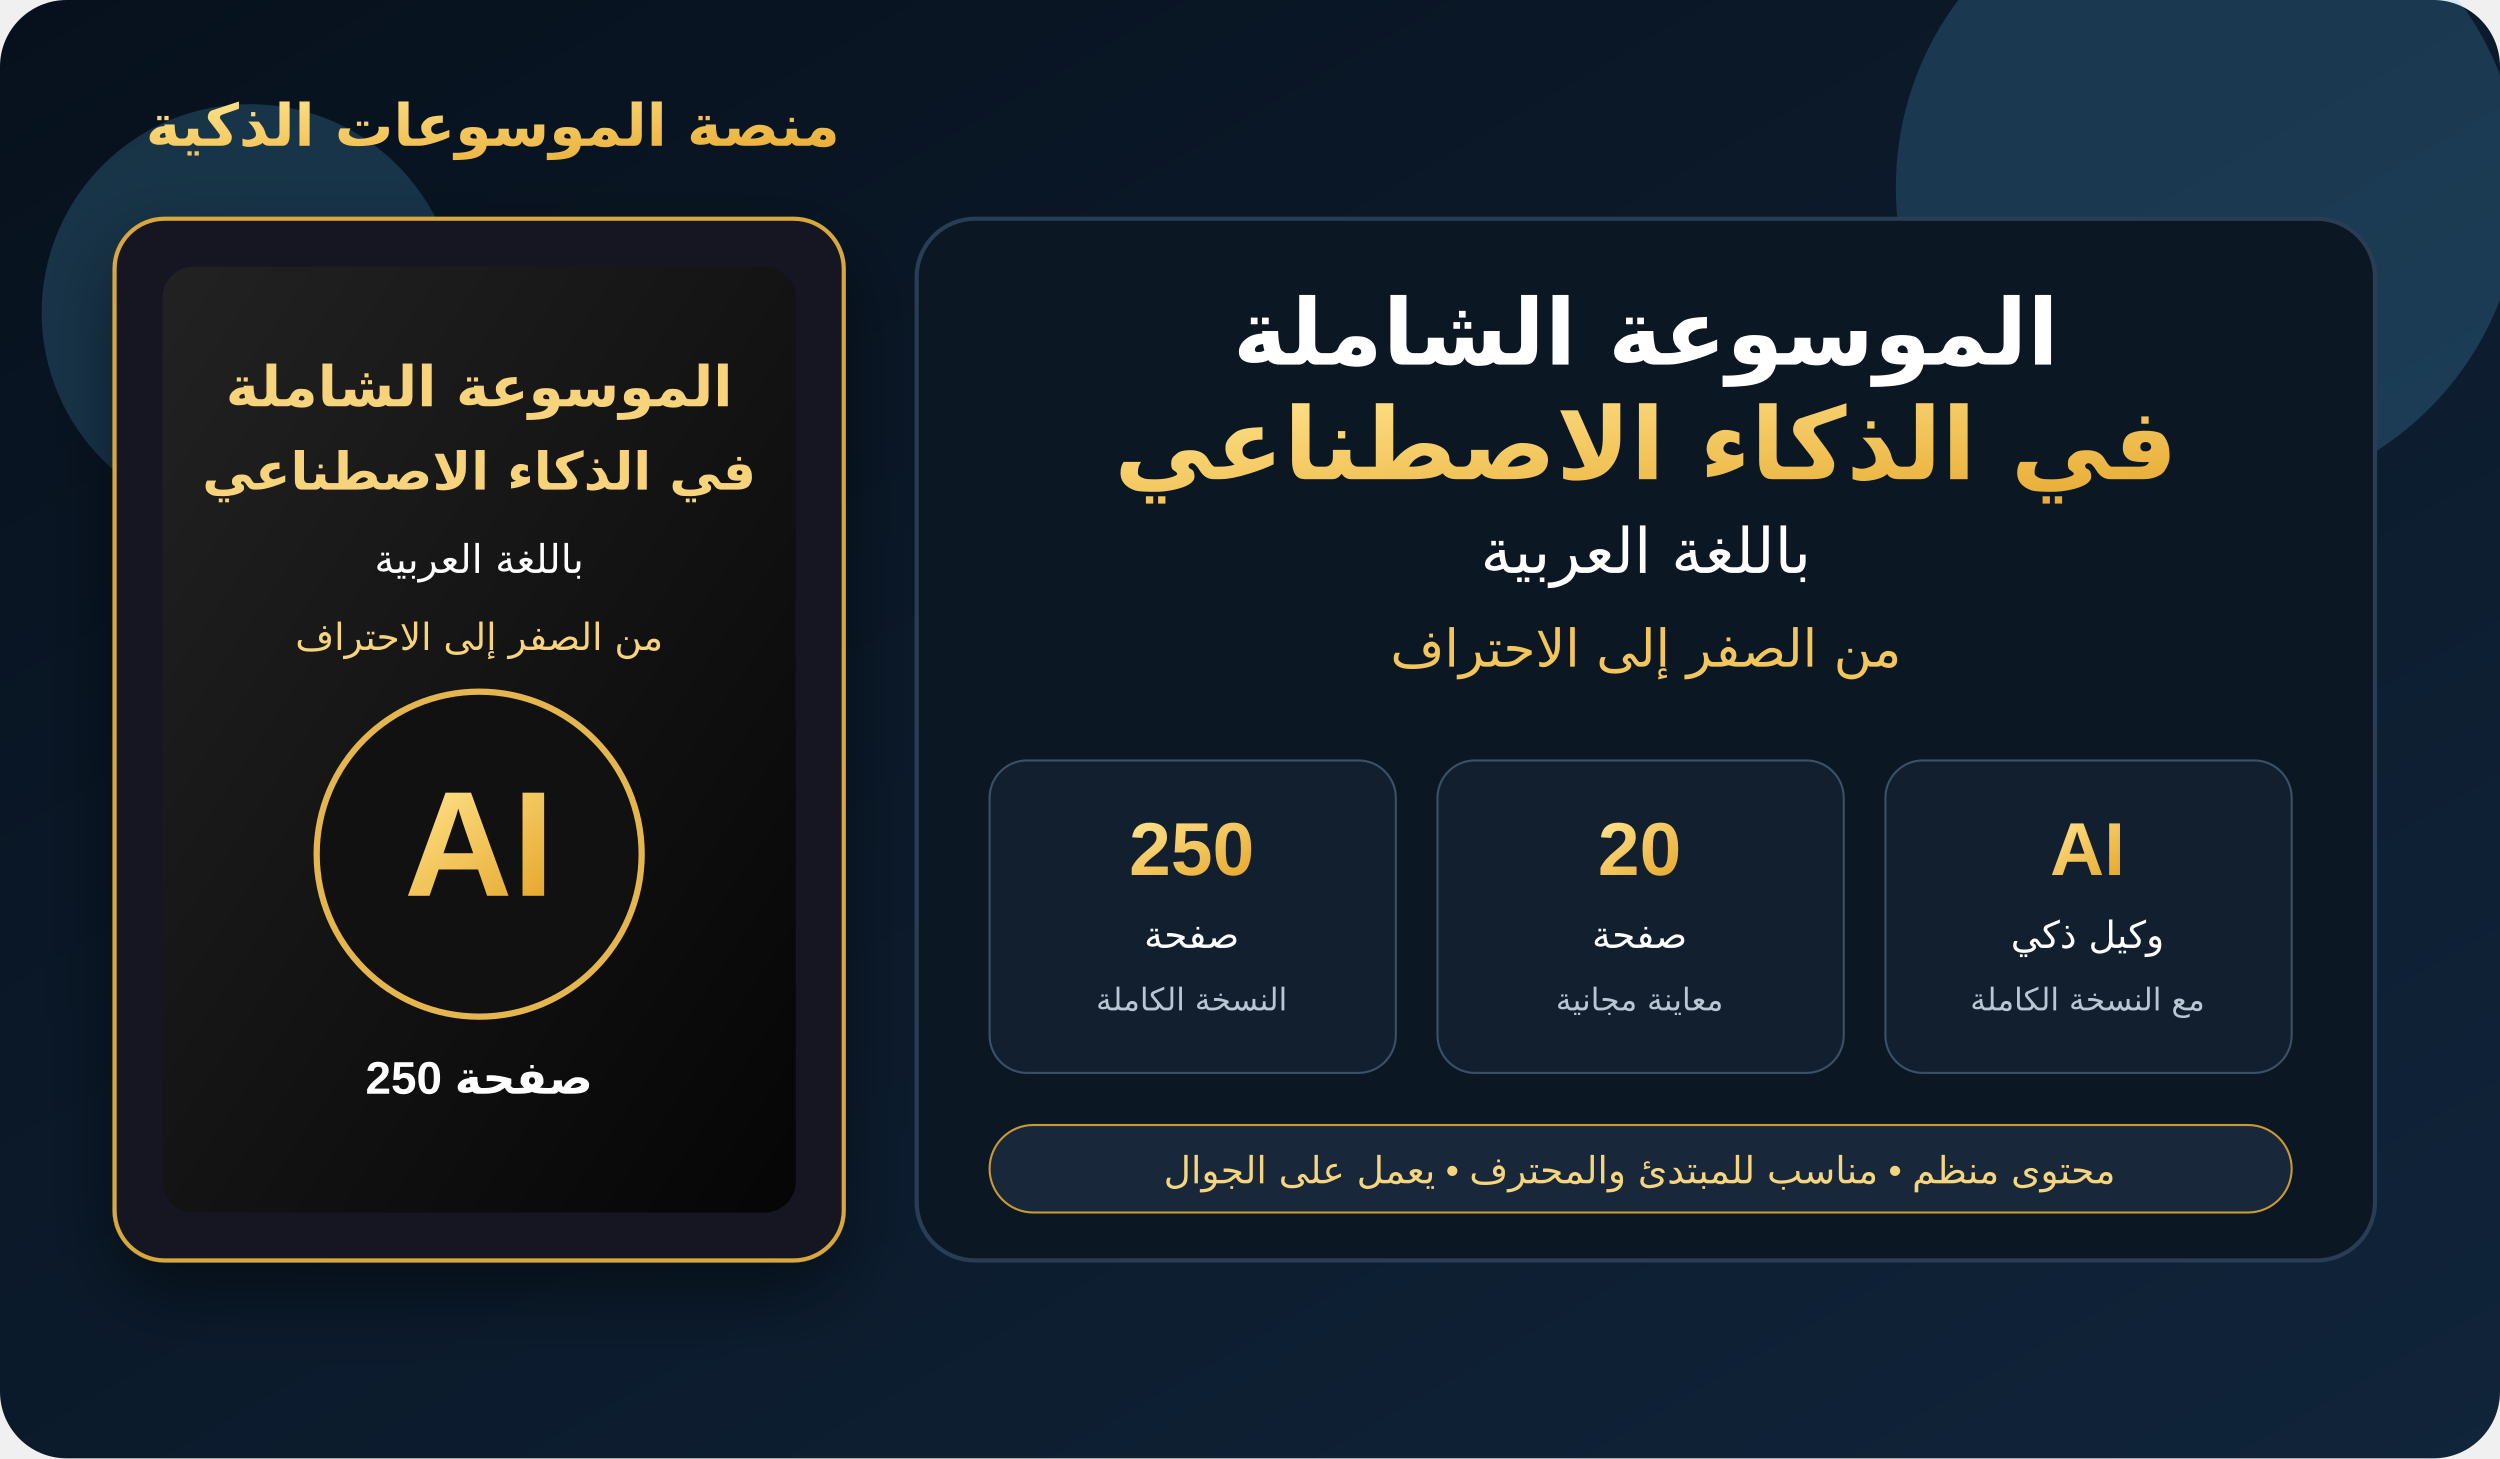
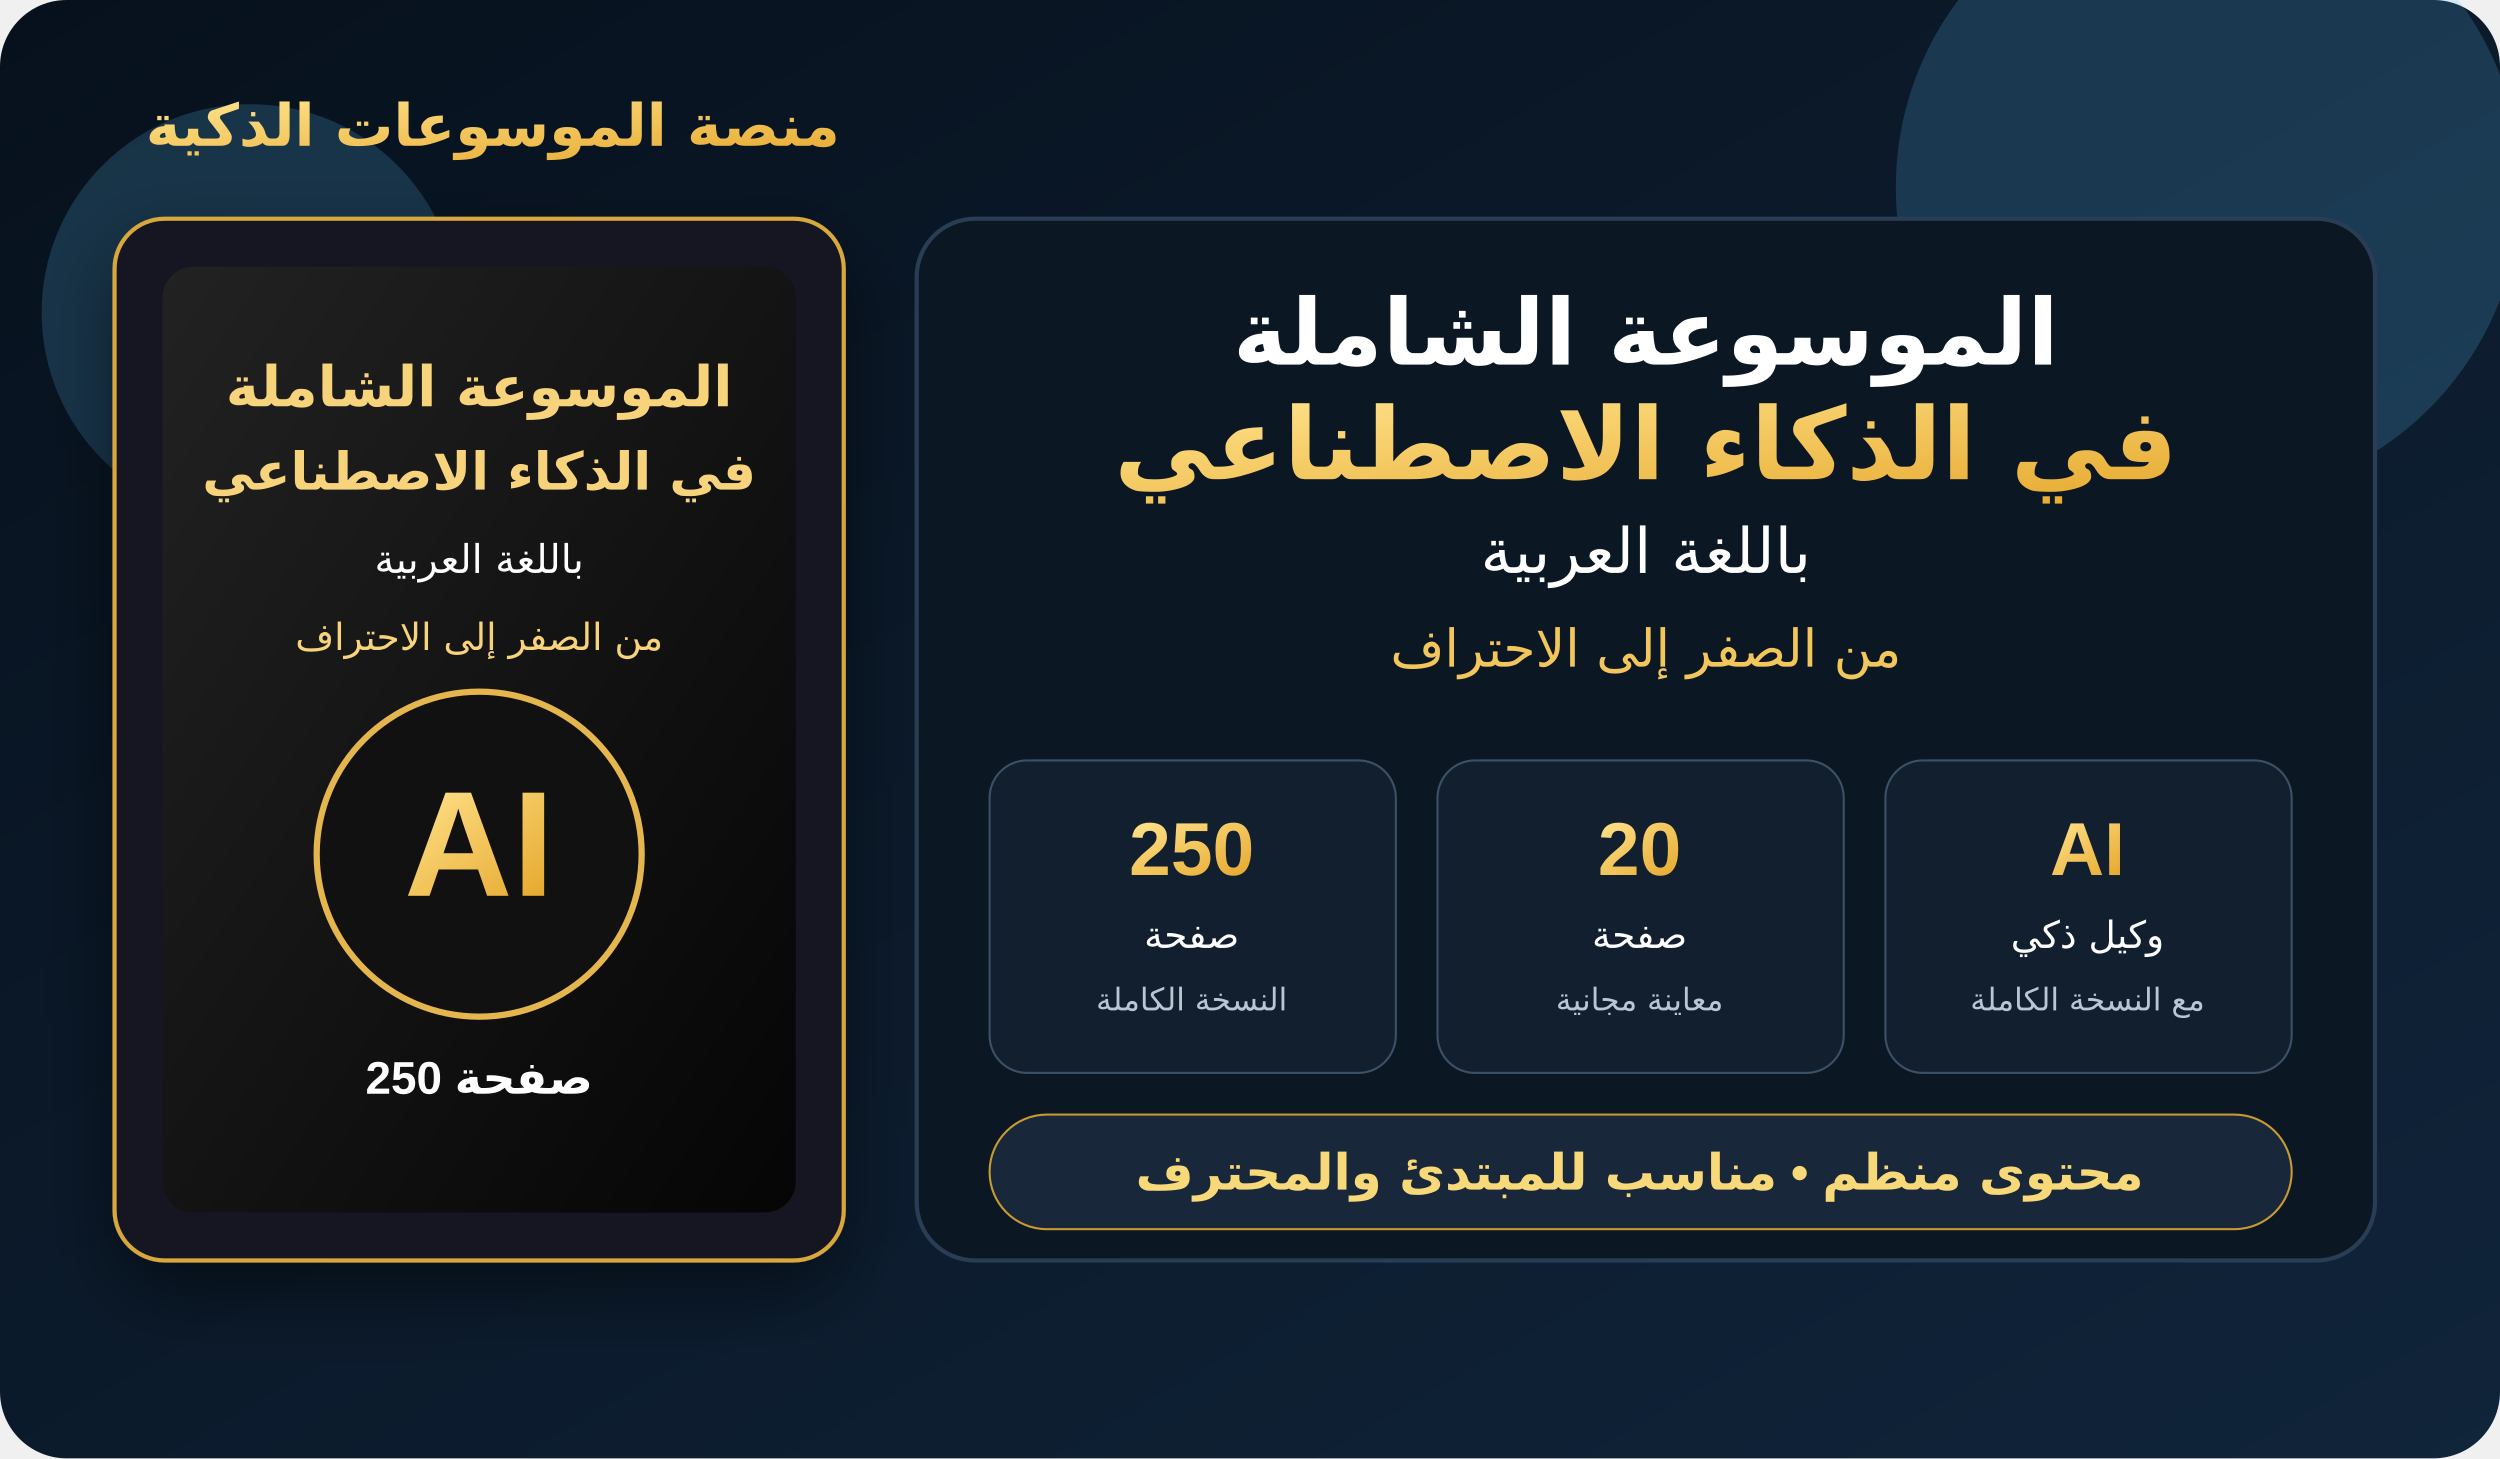
<svg xmlns="http://www.w3.org/2000/svg" width="1200" height="700" viewBox="0 0 1200 700" role="img" aria-labelledby="t d">
  <defs>
    <linearGradient id="bg" x1="0" y1="0" x2="1" y2="1">
      <stop offset="0" stop-color="#07111d" />
      <stop offset="1" stop-color="#10243a" />
    </linearGradient>
    <linearGradient id="gold" x1="0" y1="0" x2="1" y2="1">
      <stop offset="0" stop-color="#ffe28a" />
      <stop offset="1" stop-color="#e6a92f" />
    </linearGradient>
    <linearGradient id="book" x1="0" y1="0" x2="1" y2="1">
      <stop offset="0" stop-color="#222" />
      <stop offset="1" stop-color="#050505" />
    </linearGradient>
    <filter id="shadow">
      <feDropShadow dx="0" dy="16" stdDeviation="18" flood-opacity=".45" />
    </filter>
  </defs>
  <rect width="1200" height="700" rx="32" fill="url(#bg)" />
  <g opacity=".18" fill="#5cc8ff">
    <circle cx="120" cy="150" r="100" />
    <circle cx="1060" cy="90" r="150" />
  </g>
  <text x="70" y="70" fill="url(#gold)" font-family="Arial,sans-serif" font-size="28" font-weight="700">منصة الموسوعات الذكية</text>
  <rect x="55" y="105" width="350" height="500" rx="24" fill="#121821" stroke="#d9a83c" stroke-width="2" filter="url(#shadow)" />
  <rect x="78" y="128" width="304" height="454" rx="15" fill="url(#book)" />
  <text x="230" y="195" text-anchor="middle" fill="#f7d37b" font-family="Arial,sans-serif" font-size="27" font-weight="700">الموسوعة الشاملة</text>
  <text x="230" y="235" text-anchor="middle" fill="#f7d37b" font-family="Arial,sans-serif" font-size="25" font-weight="700">في الذكاء الاصطناعي</text>
  <text x="230" y="275" text-anchor="middle" fill="#fff" font-family="Arial,sans-serif" font-size="19">باللغة العربية</text>
  <text x="230" y="312" text-anchor="middle" fill="#f7d37b" font-family="Arial,sans-serif" font-size="18">من الصفر إلى الاحتراف</text>
  <circle cx="230" cy="410" r="78" fill="#111" stroke="#e6b64e" stroke-width="3" />
  <text x="230" y="430" text-anchor="middle" fill="url(#gold)" font-family="Arial,sans-serif" font-size="72" font-weight="700">AI</text>
  <text x="230" y="525" text-anchor="middle" fill="#fff" font-family="Arial,sans-serif" font-size="22" font-weight="700">250 صفحة</text>
  <rect x="440" y="105" width="700" height="500" rx="28" fill="#0c1724" stroke="#293d54" stroke-width="2" />
  <text x="790" y="175" text-anchor="middle" fill="#fff" font-family="Arial,sans-serif" font-size="44" font-weight="700">الموسوعة الشاملة</text>
  <text x="790" y="230" text-anchor="middle" fill="url(#gold)" font-family="Arial,sans-serif" font-size="48" font-weight="700">في الذكاء الاصطناعي</text>
  <text x="790" y="275" text-anchor="middle" fill="#fff" font-family="Arial,sans-serif" font-size="30">باللغة العربية</text>
  <text x="790" y="320" text-anchor="middle" fill="#f3c65c" font-family="Arial,sans-serif" font-size="25">من الصفر إلى الاحتراف</text>
  <g transform="translate(475 365)">
    <rect width="195" height="150" rx="18" fill="#121f2e" stroke="#3b5168" />
    <text x="97" y="55" text-anchor="middle" fill="url(#gold)" font-family="Arial,sans-serif" font-size="36" font-weight="700">250</text>
    <text x="97" y="90" text-anchor="middle" fill="#fff" font-family="Arial,sans-serif" font-size="18">صفحة</text>
    <text x="97" y="120" text-anchor="middle" fill="#b9c6d3" font-family="Arial,sans-serif" font-size="15">النسخة الكاملة</text>
  </g>
  <g transform="translate(690 365)">
    <rect width="195" height="150" rx="18" fill="#121f2e" stroke="#3b5168" />
    <text x="97" y="55" text-anchor="middle" fill="url(#gold)" font-family="Arial,sans-serif" font-size="36" font-weight="700">20</text>
    <text x="97" y="90" text-anchor="middle" fill="#fff" font-family="Arial,sans-serif" font-size="18">صفحة</text>
    <text x="97" y="120" text-anchor="middle" fill="#b9c6d3" font-family="Arial,sans-serif" font-size="15">معاينة مجانية</text>
  </g>
  <g transform="translate(905 365)">
    <rect width="195" height="150" rx="18" fill="#121f2e" stroke="#3b5168" />
    <text x="97" y="55" text-anchor="middle" fill="url(#gold)" font-family="Arial,sans-serif" font-size="36" font-weight="700">AI</text>
    <text x="97" y="90" text-anchor="middle" fill="#fff" font-family="Arial,sans-serif" font-size="18">وكيل ذكي</text>
    <text x="97" y="120" text-anchor="middle" fill="#b9c6d3" font-family="Arial,sans-serif" font-size="15">مع النسخة الكاملة</text>
  </g>
-   <rect x="475" y="540" width="625" height="42" rx="21" fill="#18283a" stroke="#c99a34" />
-   <text x="787" y="568" text-anchor="middle" fill="#f5d67e" font-family="Arial,sans-serif" font-size="18">محتوى منظم • مناسب للمبتدئ والمحترف • يعمل على الجوال</text>
+   <rect x="475" y="535" width="625" height="55" rx="27.5" fill="#18283a" stroke="#c99a34" />
+   <text x="787" y="571" text-anchor="middle" fill="#f8d979" font-family="Arial,sans-serif" font-size="24" font-weight="700">محتوى منظم • مناسب للمبتدئ والمحترف</text>
</svg>
